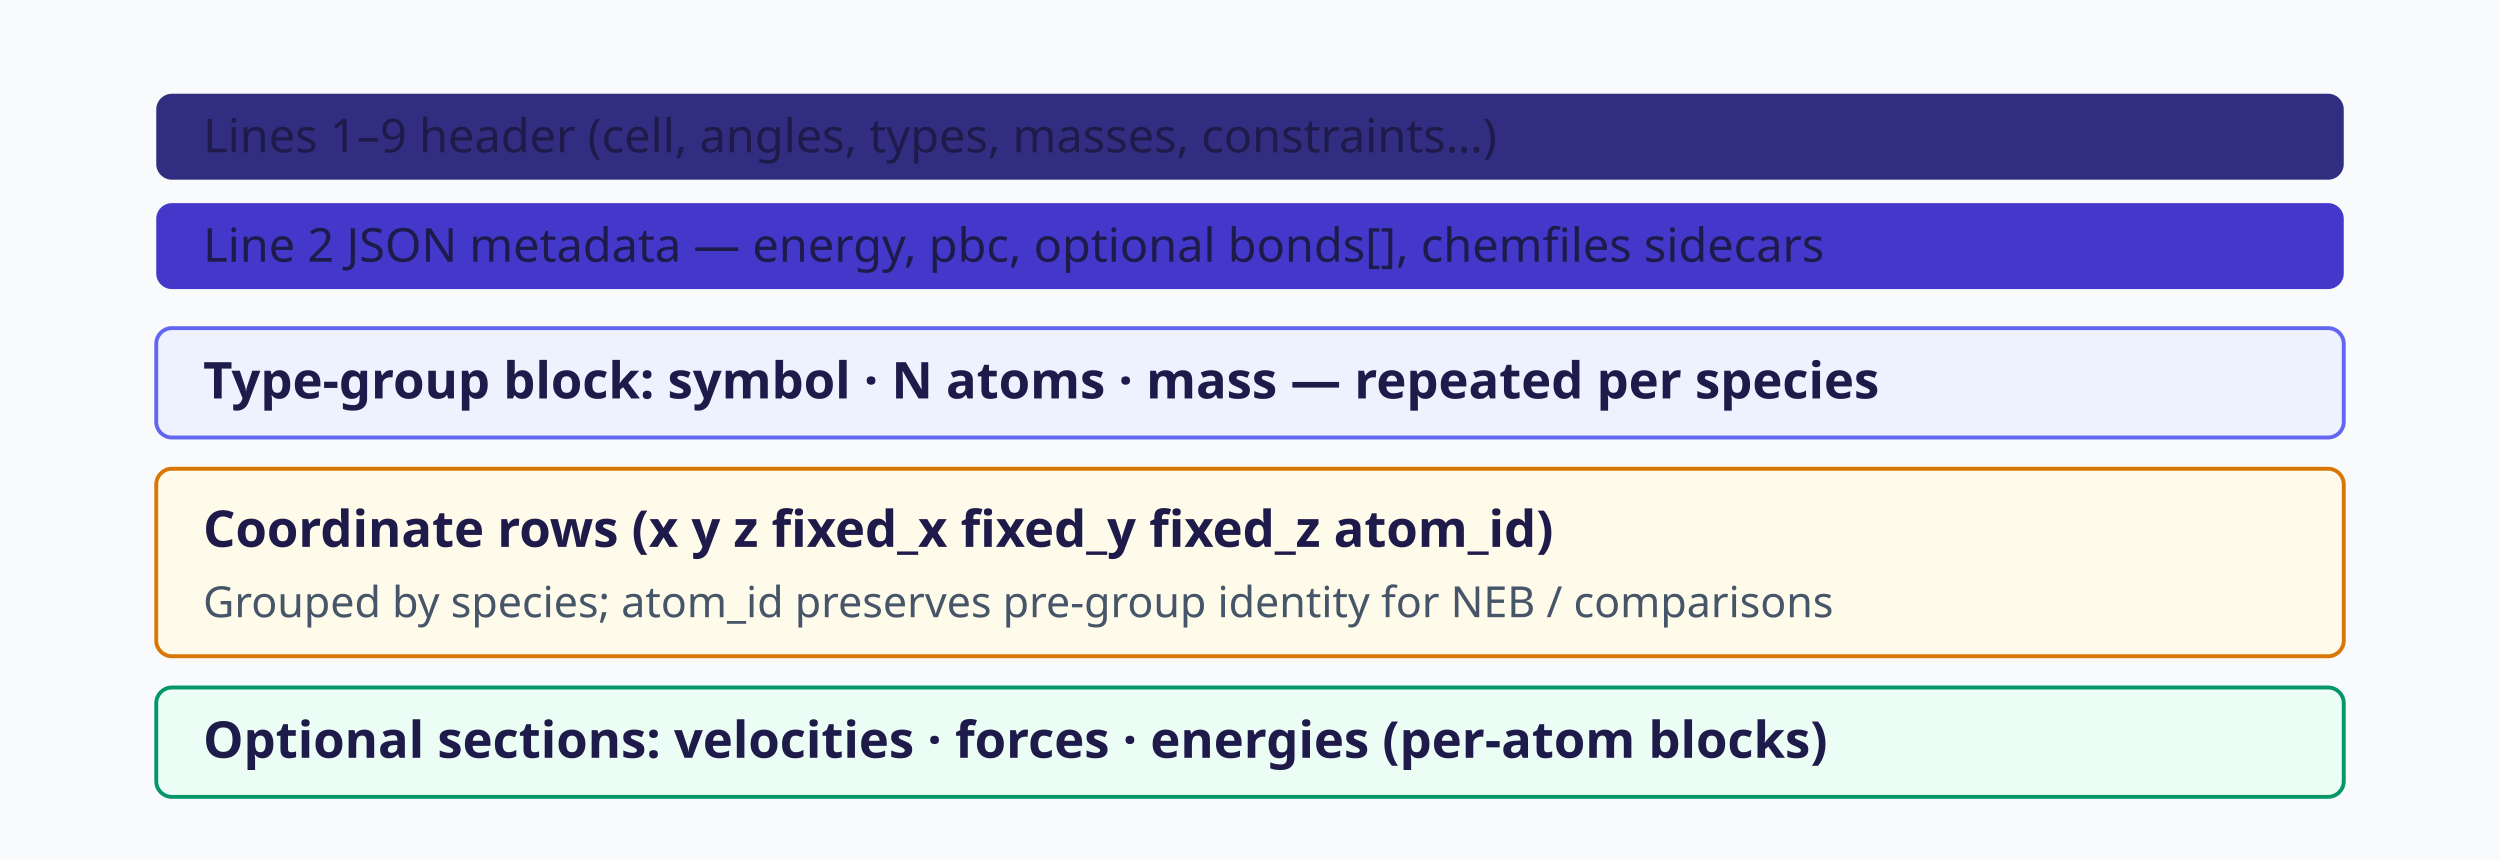
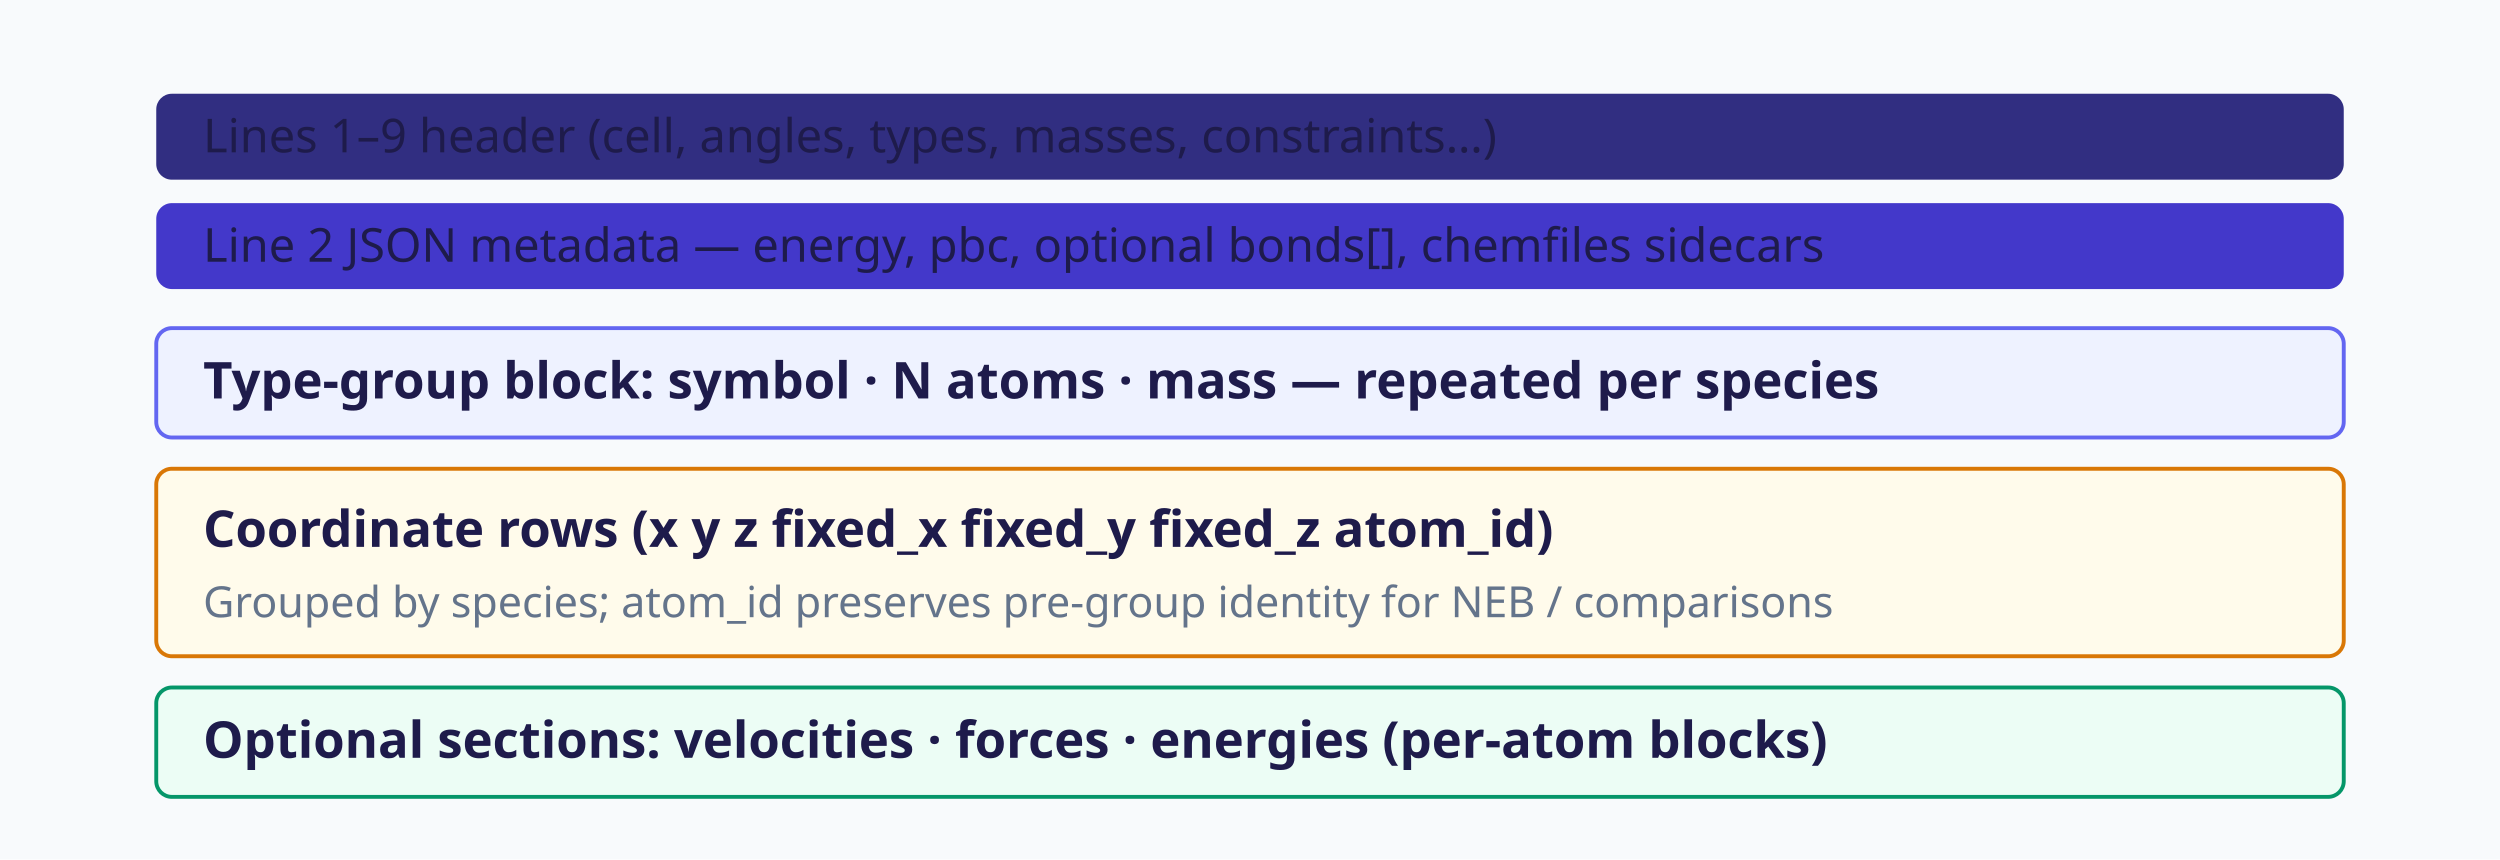
<svg xmlns="http://www.w3.org/2000/svg" viewBox="0 0 640 220" width="640" height="220" role="img">
  <style>
  .t { font-family: Atkinson Hyperlegible, system-ui, sans-serif; font-size: 12px; fill: #1E1B4B; }
  .h { font-weight: 700; font-size: 13px; }
-   .s { font-size: 11px; fill: #475569; }
+   .s { font-size: 11px; fill: #64748B; }
</style>
  <rect width="640" height="220" fill="#F8FAFC" />
  <rect x="40" y="24" width="560" height="22" rx="4" fill="#312E81" />
  <text class="t" x="52" y="39" fill="#E0E7FF">Lines 1–9 header (cell, angles, types, masses, constraints…)</text>
  <rect x="40" y="52" width="560" height="22" rx="4" fill="#4338CA" />
  <text class="t" x="52" y="67" fill="#E0E7FF">Line 2 JSON metadata — energy, pbc, optional bonds[], chemfiles sidecars</text>
  <rect x="40" y="84" width="560" height="28" rx="4" fill="#EEF2FF" stroke="#6366F1" />
  <text class="t h" x="52" y="102">Type-group block: symbol · N atoms · mass — repeated per species</text>
  <rect x="40" y="120" width="560" height="48" rx="4" fill="#FFFBEB" stroke="#D97706" />
  <text class="t h" x="52" y="140">Coordinate rows (x y z fixed_x fixed_y fixed_z atom_id)</text>
  <text class="t s" x="52" y="158">Grouped by species; atom_id preserves pre-group identity for NEB / comparisons</text>
  <rect x="40" y="176" width="560" height="28" rx="4" fill="#ECFDF5" stroke="#059669" />
  <text class="t h" x="52" y="194">Optional sections: velocities · forces · energies (per-atom blocks)</text>
</svg>
